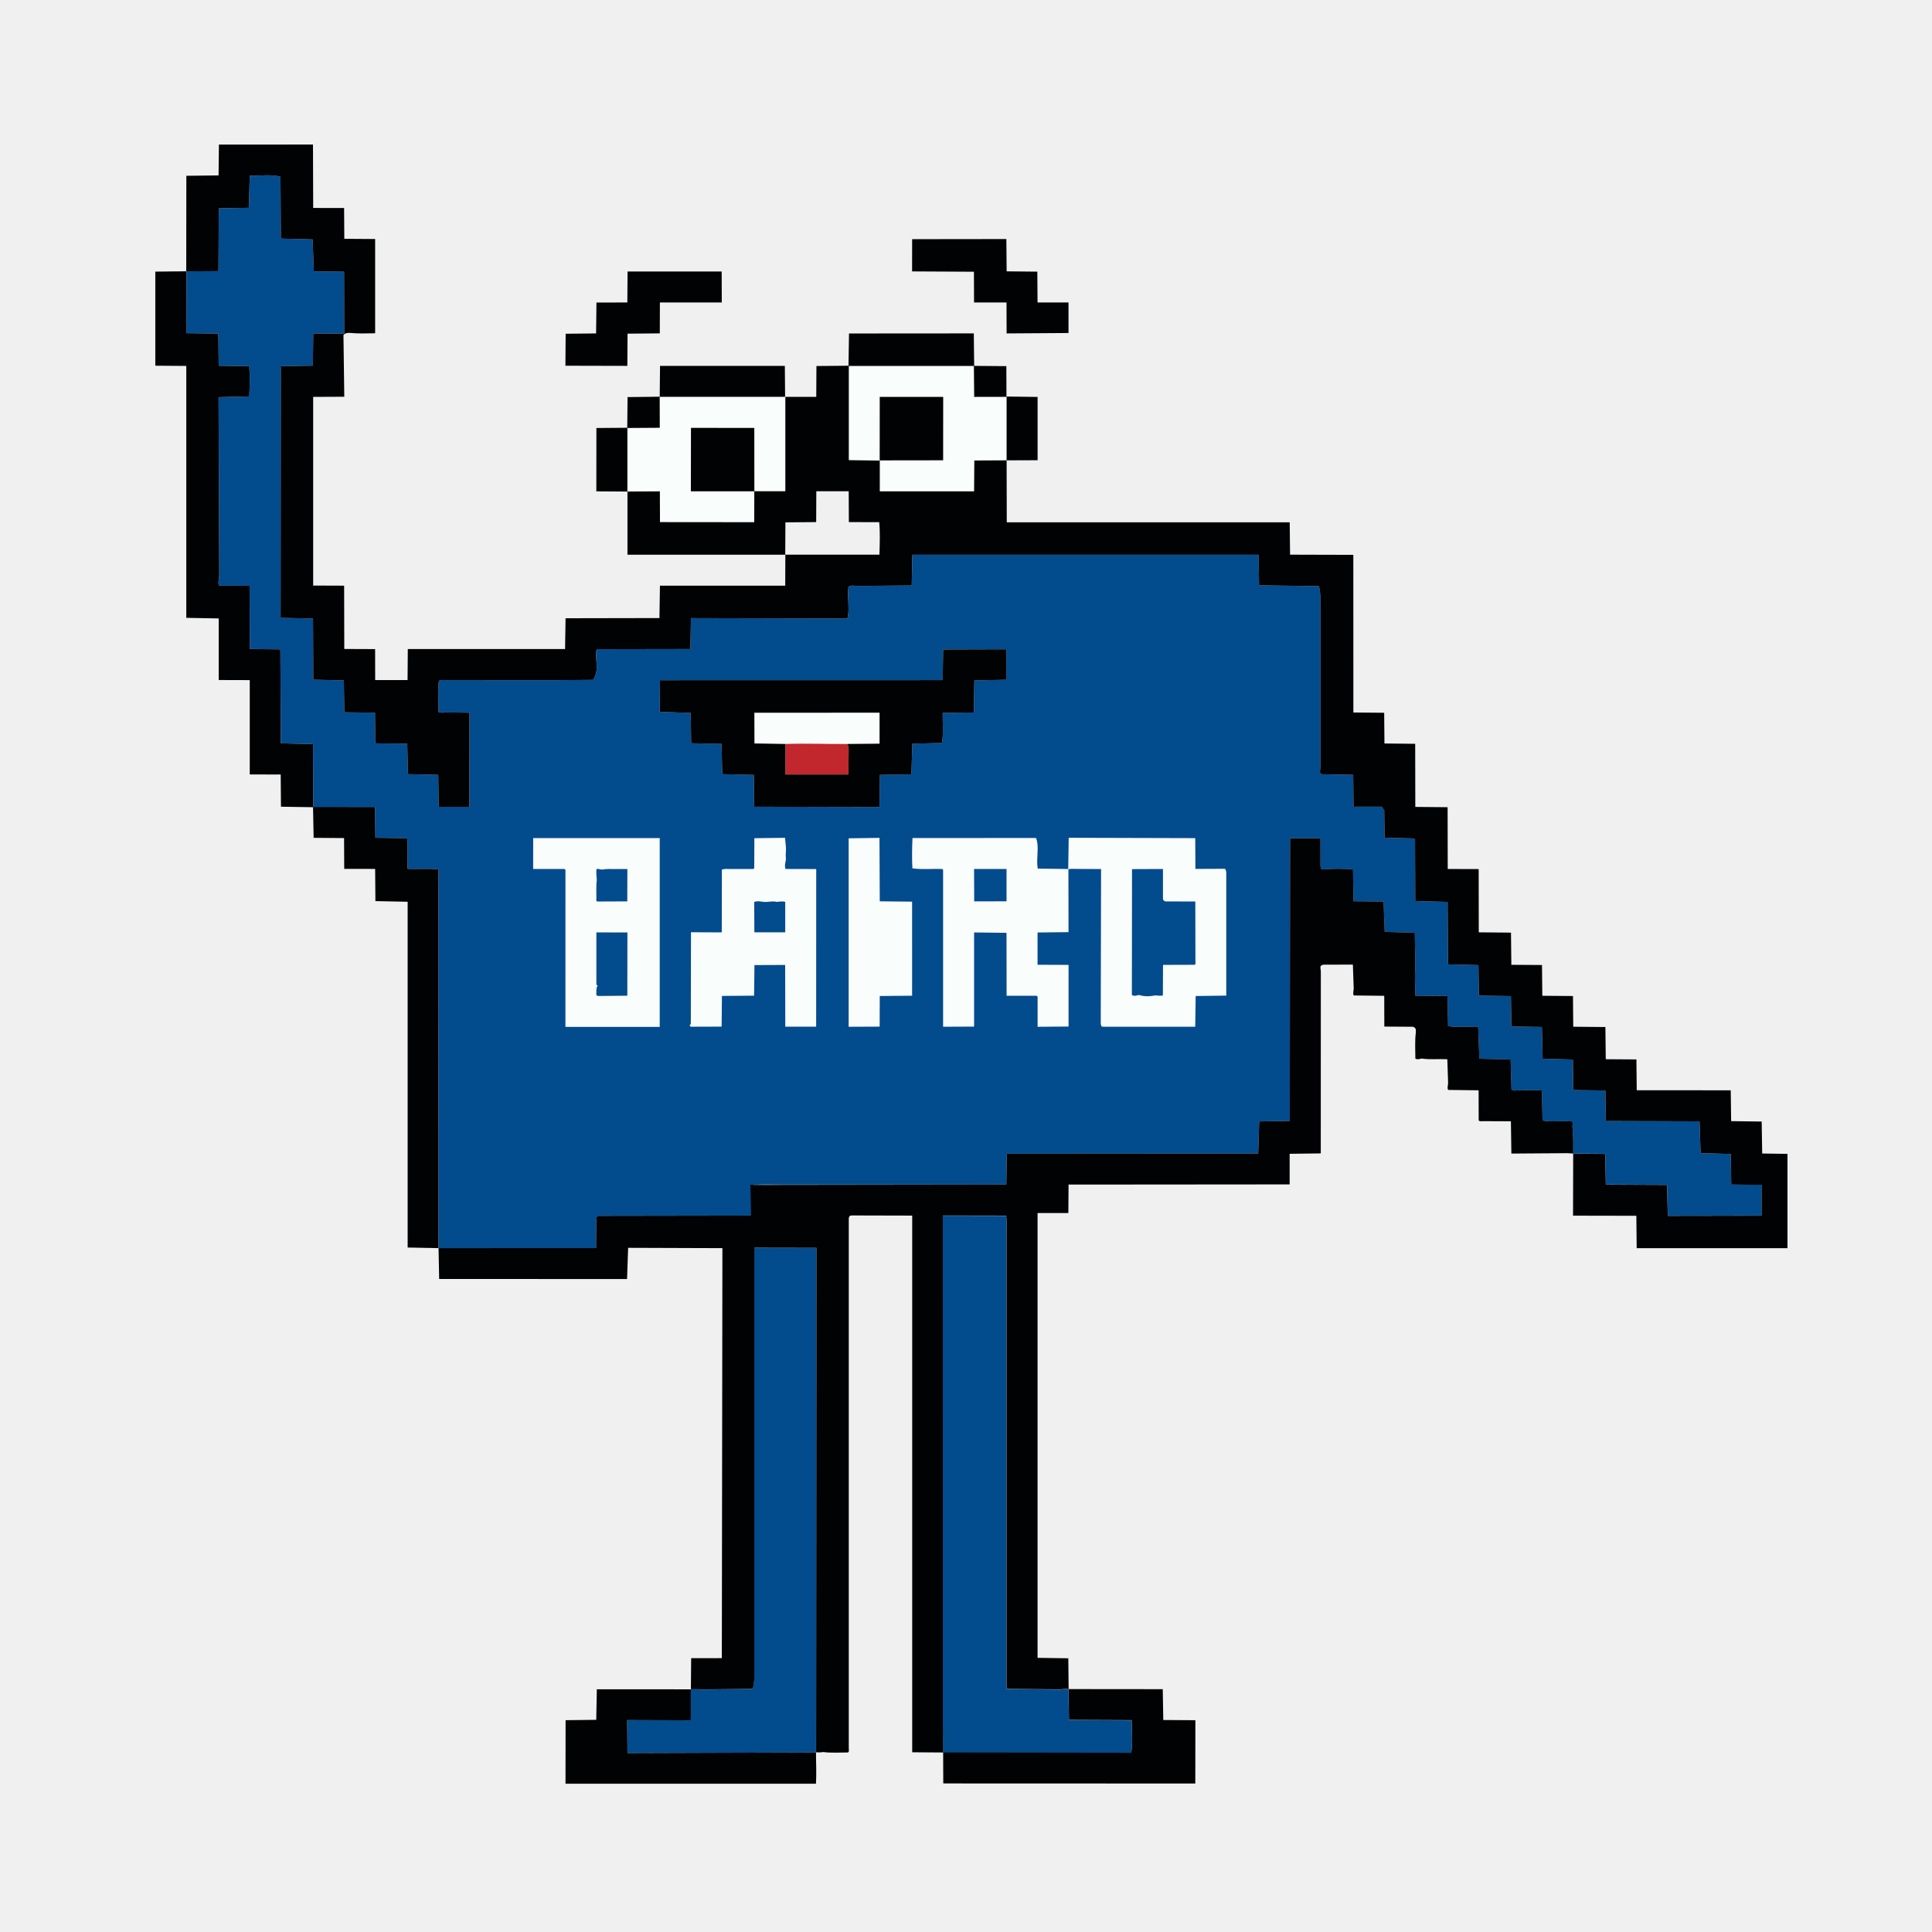
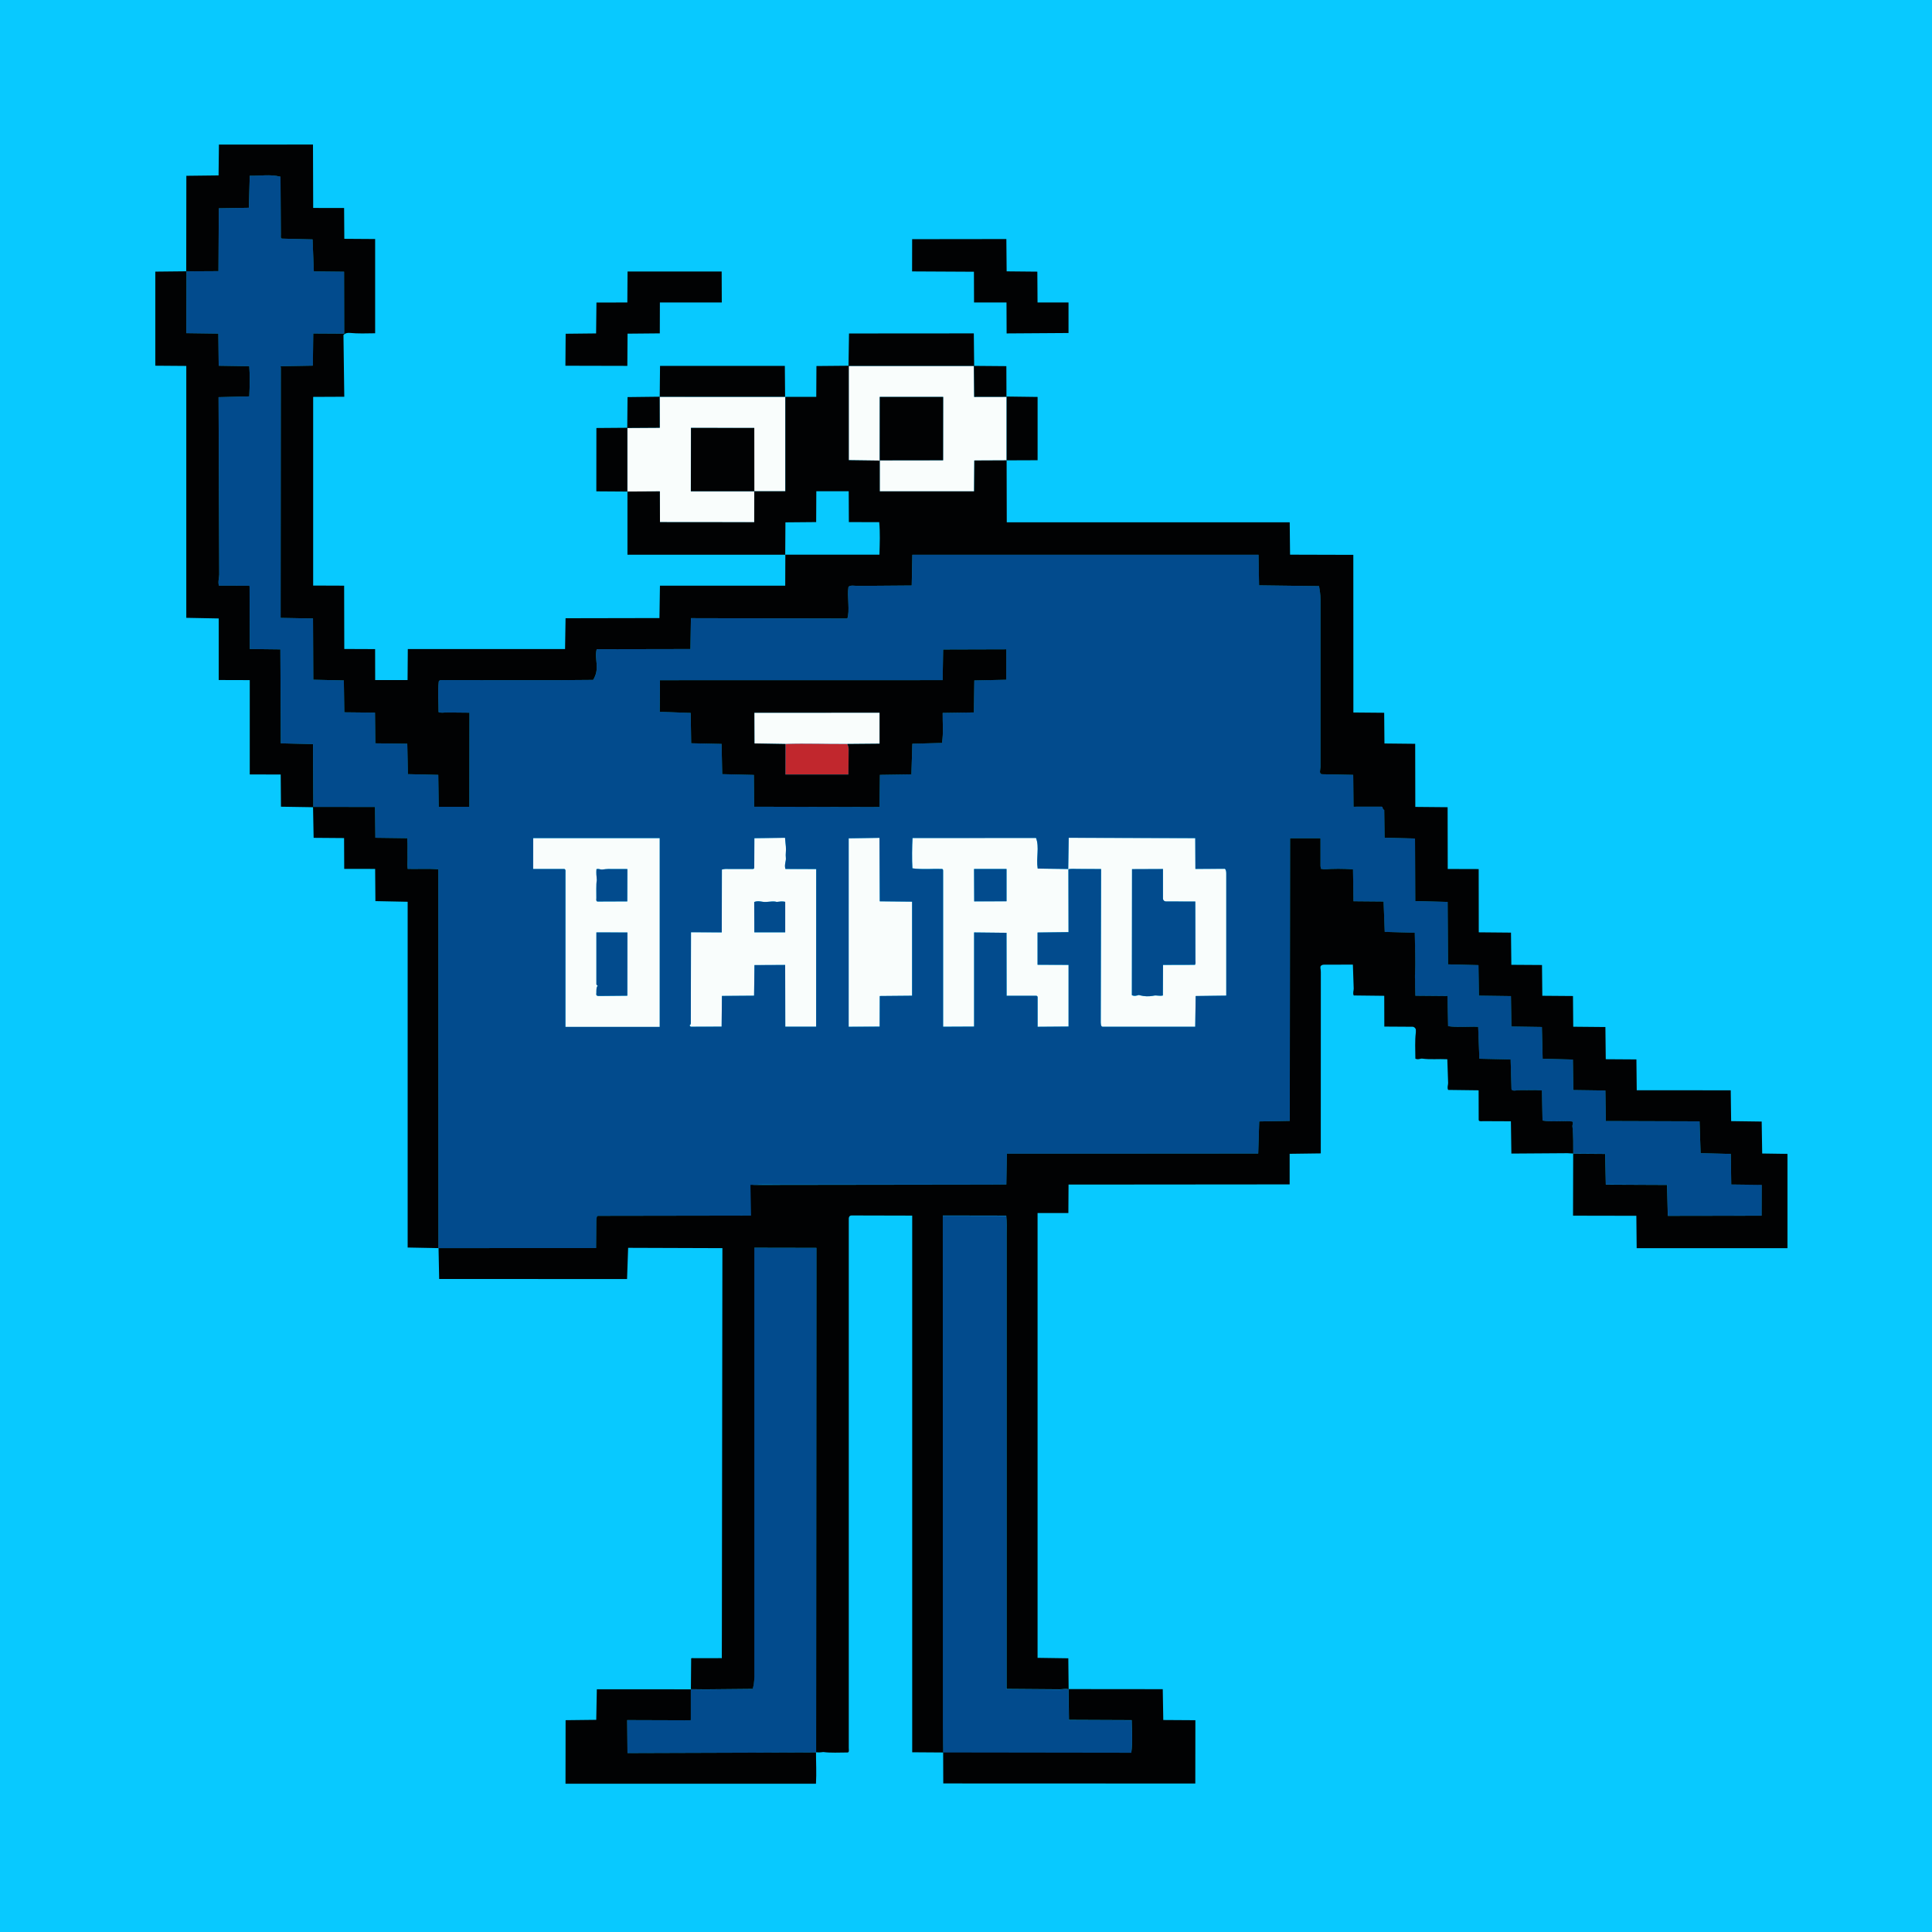
<svg xmlns="http://www.w3.org/2000/svg" width="512" height="512" viewBox="0 0 512 512" fill="none">
+   <rect width="512" height="512" fill="#08C9FF" />
  <g clip-path="url(#clip0_1476_28186)">
    <path d="M266.74 121.997L258.186 122.028L258.123 130.206H233.127V121.997L249.922 121.981L249.937 105.179H233.127L233.103 122.06L224.917 121.95L224.909 96.986L258.077 96.978L258.155 105.179L266.74 105.164V121.997Z" fill="#F9FDFC" />
    <path d="M166.268 130.268L166.26 113.419L174.853 113.364L174.829 105.163L208.099 105.171V130.19L199.881 130.198L199.873 113.419L183.094 113.396L183.063 130.206H199.881L199.865 138.399L174.876 138.376L174.853 130.221L166.268 130.268Z" fill="#F9FDFC" />
    <path d="M274.566 222.08C275.506 224.553 274.543 227.331 275.005 230.187L283.089 230.297L283.214 222.025L316.757 222.119L316.796 230.273L324.623 230.242C324.873 230.5 324.975 230.884 324.975 231.447V263.861L316.867 263.963L316.749 272.11H292.199C291.667 272.11 291.721 271.03 291.706 270.858L291.792 230.312L285.531 230.289C284.803 230.289 284.099 230.203 283.144 230.344L283.175 247.036L274.966 247.13V255.676L283.183 255.707V272.055L274.973 272.118V264.284C274.973 263.94 274.715 263.901 274.574 263.901H266.764L266.74 247.193L258.155 247.099V272.047L249.937 272.086V230.696C249.945 230.281 249.687 230.273 249.554 230.273C247.042 230.179 244.545 230.485 241.798 230.109C241.657 227.918 241.704 224.052 241.829 222.072L274.574 222.056L274.566 222.08ZM266.74 238.842V230.289H258.139L258.178 238.866L266.74 238.842ZM301.786 263.697L302.255 263.814C303.288 264.073 304.423 264.112 305.456 263.924L305.863 263.854C306.536 263.728 307.256 264.026 308.164 263.83L308.203 255.723L316.687 255.699C316.906 255.277 316.789 254.815 316.789 254.549L316.757 238.936L308.962 238.913C308.462 238.913 308.141 238.42 308.188 238.115V230.32L299.994 230.352L299.955 263.752C300.635 264.112 301.293 263.846 301.786 263.721V263.697Z" fill="#F9FDFC" />
    <path d="M149.442 230.298H141.279L141.295 222.112H174.838V272.15H149.841L149.849 231.096C149.896 230.611 149.825 230.298 149.45 230.298H149.442ZM158.168 233.264C157.949 234.234 158.074 236.981 158.051 238.115C158.051 238.327 157.926 238.906 158.411 238.906L166.245 238.875L166.276 230.313L161.189 230.298C160.759 230.298 160.328 230.36 159.553 230.446C159.139 230.493 158.708 230.149 158.082 230.345C158.004 231.331 158.082 232.168 158.184 233.264H158.168ZM158.442 261.178C157.965 261.663 158.074 262.524 158.051 263.134C158.051 263.307 157.988 263.549 158.066 263.706C158.176 263.917 158.458 263.948 158.802 263.948L166.253 263.878L166.276 247.123L158.059 247.107V260.771C158.059 261.037 158.301 261.233 158.442 261.186V261.178Z" fill="#F9FDFC" />
    <path d="M208.043 222.033L208.262 224.326C208.372 225.437 208.145 226.361 208.262 227.347C208.364 228.231 207.785 229.194 208.153 230.289L216.308 230.313L216.292 272.095H208.106L208.075 255.731L199.943 255.77L199.842 263.878L191.319 263.94L191.241 272.079L183.047 272.102L182.687 271.727C183.047 271.649 183.078 271.257 183.078 270.944L183.125 247.044L191.28 247.083L191.311 230.438C192.109 230.195 192.681 230.282 193.244 230.282H199.497C199.638 230.282 199.888 230.242 199.888 229.898L199.92 222.119L208.051 222.018L208.043 222.033ZM205.829 239.015C204.983 238.788 204.138 238.96 202.933 239.031C201.994 239.086 201.031 238.608 199.865 239.031L199.896 247.076H208.075L208.067 238.992C207.269 238.819 206.689 238.929 205.821 239.023L205.829 239.015Z" fill="#F9FDFC" />
    <path d="M233.071 222.033L233.149 238.851L241.719 238.937L241.711 263.878L233.149 263.956L233.118 272.063L224.9 272.102L224.916 222.151L233.071 222.033Z" fill="#F9FDFC" />
    <path d="M224.533 197.162C219.18 197.209 213.804 196.974 208.145 197.162L199.936 197.021L199.912 188.882L233.095 188.867V197.084L224.533 197.162Z" fill="#F9FDFC" />
    <path d="M224.535 197.163C224.746 197.515 224.902 197.992 224.902 198.587L224.84 205.239H208.131L208.147 197.163C213.813 196.975 219.181 197.218 224.535 197.163Z" fill="#C1272D" />
-     <path d="M458.795 313.907L458.685 305.799L450.679 305.604L450.397 297.168L425.557 297.089L425.44 288.997L416.948 288.88L416.831 280.788L408.817 280.585L408.613 272.164L400.529 272.039L400.411 263.978L391.92 263.861L391.803 255.769L383.734 255.566L383.632 239.014L375.055 238.795L374.992 222.212L366.923 222.009L366.829 214.661C366.501 214.535 366.368 214.191 366.383 213.855L366.062 213.776L358.69 213.792L358.612 205.348L350.418 205.184C349.416 205.16 349.948 203.892 349.948 203.219V158.886C349.948 157.548 349.76 156.413 349.573 155.326L333.67 155.122L333.529 147.023H241.79L241.626 155.161L227.265 155.271C226.662 155.271 225.246 154.966 224.855 155.568C224.495 158.041 225.269 162.025 224.557 163.911L183.11 163.817L182.985 172.002L158.136 172.049C157.456 174.788 159.099 177.144 157.197 180.18C147.853 180.321 128.1 180.219 118.16 180.235C117.675 180.235 116.399 180.063 116.29 180.603C115.985 183.397 116.251 186.01 116.235 188.71C117.041 188.992 117.612 188.796 118.184 188.804L124.429 188.867L124.398 213.815H116.274L116.149 205.348L108.104 205.16L107.939 197.1L99.471 196.99L99.385 188.859L91.254 188.773L91.129 180.321L83.036 180.133L82.958 163.903L74.373 163.746L74.428 97.399C74.349 97.313 74.318 97.055 74.49 97.047L82.919 96.899L83.021 88.376L91.23 88.423L91.191 72.013L83.177 71.927L82.849 63.444L74.764 63.24C74.294 63.232 74.435 62.489 74.435 62.223L74.341 46.829C71.54 46.117 68.973 46.649 66.194 46.571L65.96 55.062L57.993 55.195L57.907 71.856L49.431 71.903L49.384 88.29L57.875 88.408L57.969 96.922L66.069 97.047C66.265 99.778 66.187 102.353 66.069 105.045L57.93 105.249L58.11 152.25C58.11 153.158 57.734 154.081 58.016 155.208L65.834 155.224L66.147 155.279L66.202 171.995L74.31 172.088L74.428 196.99L82.958 197.193L83.044 213.831L99.401 213.855L99.487 222.017L107.931 222.126C108.104 223.926 107.947 225.538 108.018 227.143C108.057 228.113 107.939 229.099 108.049 230.265C110.898 230.328 113.535 230.156 116.18 230.375L116.204 330.764L157.972 330.748L158.035 323.274C158.183 323.157 157.972 322.21 158.528 322.202L199.044 322.14C200.374 322.14 199.866 315.065 199.607 314.016C201.603 313.86 203.653 313.93 205.759 313.93H262.06L266.686 313.899L266.826 305.745L333.435 305.698L333.701 297.191L341.801 297.042L341.879 222.134H349.948L349.94 228.7V229.483L350.034 230.265C350.316 230.195 350.629 230.398 350.911 230.383C353.368 230.203 355.873 230.187 358.557 230.39L358.682 238.842L366.657 238.913L366.962 246.965L374.929 247.184C374.953 251.043 375.211 254.752 374.976 258.414C374.961 258.673 374.961 258.939 374.976 259.197L375.015 260.011C375.031 260.246 375.015 260.488 375.015 260.731L375.086 263.885L383.601 263.955L383.757 271.953C386.41 272.329 388.876 272.023 391.724 272.133L392.037 280.585L400.325 280.765L400.552 288.598C400.568 289.248 401.945 288.982 402.431 288.911C402.532 288.896 402.705 288.911 402.822 288.911C404.677 288.958 406.578 288.794 408.621 288.99L408.778 296.964C411.446 297.394 413.888 296.964 416.541 297.199C417.058 297.246 416.76 297.989 416.706 298.263C416.666 298.467 416.737 298.74 416.753 298.952C416.948 301.19 416.933 303.459 416.925 305.705L425.4 305.76L425.573 313.915L441.804 313.985L442 322.171L466.864 322.132L466.903 313.977L458.81 313.876L458.795 313.907ZM174.908 180.259L249.82 180.243L249.953 172.104L266.686 172.057L266.662 180.133L258.21 180.321L258.092 188.796L249.82 188.922C249.781 191.551 250.063 194.149 249.64 196.88L241.783 197.092L241.532 205.215L233.189 205.34L233.08 213.862L199.858 213.784L199.779 205.356L191.39 205.152L191.225 197.139L183.165 196.967L183.039 188.929L174.83 188.632L174.9 180.251L174.908 180.259ZM141.294 222.103H174.837V272.141H149.841L149.848 231.087C149.895 230.602 149.825 230.289 149.449 230.289H141.287L141.302 222.103H141.294ZM182.679 271.734C183.039 271.656 183.071 271.264 183.071 270.951L183.118 247.051L191.272 247.091L191.304 230.445C192.102 230.203 192.673 230.289 193.237 230.289H199.49C199.631 230.289 199.881 230.249 199.881 229.905L199.913 222.126L208.044 222.025L208.263 224.318C208.373 225.429 208.146 226.352 208.263 227.338C208.365 228.223 207.786 229.185 208.154 230.281L216.308 230.304L216.293 272.086H208.107L208.075 255.722L199.944 255.761L199.842 263.869L191.319 263.932L191.241 272.07L183.047 272.094L182.687 271.718L182.679 271.734ZM241.712 263.877L233.15 263.955L233.119 272.07L224.902 272.109V222.158L233.072 222.04L233.15 238.858L241.72 238.944V263.885L241.712 263.877ZM266.756 263.908L266.732 247.208L258.147 247.114V272.062L249.93 272.102V230.711C249.937 230.296 249.679 230.289 249.546 230.289C247.034 230.195 244.537 230.5 241.79 230.124C241.65 227.933 241.697 224.067 241.822 222.087L274.566 222.072C275.506 224.545 274.543 227.323 275.005 230.179L283.089 230.289L283.214 222.017L316.757 222.111L316.797 230.265L324.623 230.234C324.873 230.492 324.975 230.876 324.975 231.439V263.853L316.867 263.955L316.75 272.102H292.199C291.667 272.102 291.721 271.022 291.706 270.85L291.792 230.304L285.531 230.281C284.803 230.281 284.099 230.195 283.144 230.336L283.175 247.028L274.966 247.122V255.668L283.183 255.699V272.047L274.973 272.109V264.276C274.973 263.932 274.715 263.892 274.574 263.892H266.764L266.756 263.908ZM299.908 455.913C299.962 458.926 300.197 461.696 299.79 464.553L249.937 464.482C249.937 462.401 249.844 460.593 249.844 458.128L249.828 322.171L266.639 322.202C266.811 324.057 266.732 325.661 266.732 327.258V447.633L280.843 447.743C281.54 447.743 282.26 447.532 283.16 447.704L283.261 455.843L299.892 455.913H299.908ZM199.889 330.709L216.34 330.74L216.261 464.427L166.307 464.592L166.229 455.843L183.055 455.897C183.063 455.78 183.078 455.655 183.078 455.537V447.688L187.031 447.727L199.466 447.61C199.709 446.639 199.881 445.779 199.881 444.409V330.701L199.889 330.709ZM258.139 230.296H266.74V238.85L258.178 238.873L258.139 230.296ZM299.962 263.728L300.002 230.328L308.196 230.296V238.091C308.156 238.396 308.469 238.889 308.97 238.889L316.765 238.913L316.797 254.525C316.797 254.791 316.914 255.253 316.695 255.675L308.211 255.699L308.172 263.806C307.256 264.002 306.536 263.712 305.871 263.83L305.464 263.9C304.431 264.088 303.296 264.057 302.263 263.791L301.794 263.673C301.309 263.798 300.643 264.065 299.962 263.705V263.728ZM158.066 263.705C157.988 263.556 158.042 263.305 158.05 263.133C158.074 262.523 157.964 261.662 158.442 261.177C158.301 261.224 158.05 261.036 158.05 260.762V247.098L166.268 247.114L166.244 263.869L158.794 263.939C158.442 263.939 158.168 263.916 158.058 263.697L158.066 263.705ZM158.05 238.114C158.074 236.98 157.949 234.233 158.168 233.262C158.066 232.167 157.988 231.329 158.066 230.343C158.692 230.148 159.122 230.492 159.537 230.445C160.312 230.359 160.743 230.296 161.173 230.296L166.26 230.312L166.229 238.873L158.395 238.905C157.917 238.905 158.035 238.326 158.035 238.114H158.05ZM199.913 247.075L199.881 239.03C201.04 238.607 202.01 239.085 202.949 239.03C204.154 238.96 205 238.787 205.845 239.014C206.713 238.92 207.293 238.811 208.091 238.983V247.067H199.92L199.913 247.075Z" fill="#024B8D" />
-     <path d="M166.261 113.419V130.268L158.035 130.213L158.051 113.427L166.229 113.364L166.308 105.234L174.83 105.132L174.916 96.969H207.99L208.06 105.163H174.823L174.846 113.364L166.253 113.419H166.261ZM475.52 305.816L466.997 305.69L466.864 297.223L458.772 297.113L458.662 288.943L433.752 288.928L433.666 280.757L425.542 280.703L425.448 272.173L416.925 272.094L416.855 263.956L408.731 263.893L408.645 255.738L400.522 255.684L400.428 247.154L391.89 247.075L391.866 230.313L383.664 230.289L383.633 213.918L375.071 213.839L375.04 197.116L366.893 197.03L366.822 188.891L358.66 188.82L358.644 147.039L341.88 146.992L341.786 138.415H266.804L266.765 121.996L258.21 122.035L258.148 130.213H233.151V122.004L249.938 121.981L249.954 105.179H233.143L233.128 122.059L224.941 121.949V96.985L258.093 96.977L258.171 105.179L266.765 105.163V121.996L274.974 121.965V105.194L266.725 105.085L266.694 97.032L258.164 96.962L258.07 88.353L224.996 88.377L224.863 96.923L216.364 97.001L216.317 105.171H208.123V130.182H199.913L199.898 113.411L183.118 113.388L183.087 130.198H199.898L199.882 138.391L174.901 138.368L174.869 130.213L166.284 130.26V147.007H208.092L208.146 138.43L216.293 138.36L216.333 130.182H224.918L224.957 138.36L233.002 138.383C233.261 141.185 233.151 143.971 233.057 146.992H208.123L208.092 155.209H174.893L174.76 163.794L149.88 163.841L149.747 172.011H108.073L108.01 180.22H99.425L99.409 172.019L91.239 171.987L91.2 155.209L82.99 155.178V105.179L91.239 105.14L91.02 88.792C91.435 88.306 92.1 88.165 92.718 88.228C94.87 88.439 97.03 88.353 99.417 88.322V63.342L91.247 63.287L91.192 55.125L82.998 55.109L82.943 38.3L58.017 38.316L57.923 46.486L49.385 46.587L49.353 71.896L41.159 71.982V96.915L49.369 96.977V163.731L57.962 163.895V180.212L66.187 180.236V205.231L74.389 205.255L74.46 213.785L82.959 213.918L83.115 222.033L91.184 222.096L91.223 230.258L99.417 230.273L99.488 238.804L108.034 238.976V330.608L116.22 330.764L116.384 338.942L166.175 338.958L166.464 330.686L191.445 330.772L191.304 432.781L191.289 439.433C190.913 439.386 190.514 439.433 190.131 439.433H183.877C183.737 439.433 183.212 439.346 183.165 439.526L183.095 447.657L187.055 447.697L199.491 447.579C199.733 446.609 199.905 445.748 199.905 444.378V330.67L216.356 330.701L216.278 464.389C216.81 464.389 217.342 464.444 217.867 464.342C217.968 464.318 218.093 464.303 218.195 464.311C220.238 464.577 222.288 464.428 224.613 464.428C225.114 464.428 224.934 463.575 224.934 463.27V462.096V327.211V322.907C224.957 322.586 225.067 322.109 225.716 322.109L241.744 322.148V464.373L249.962 464.428C249.962 462.346 249.868 460.539 249.868 458.073L249.852 322.117L266.663 322.148C266.835 324.003 266.757 325.607 266.757 327.203V447.579L280.867 447.689C281.564 447.689 282.284 447.477 283.184 447.65L283.286 455.788L299.916 455.859C299.971 458.872 300.206 461.642 299.799 464.498L249.946 464.428L249.977 472.629L316.766 472.653L316.789 455.874L308.282 455.82L308.142 447.65L283.199 447.626L283.113 439.464L274.966 439.346V321.467H283.129L283.176 313.923H285.579L341.771 313.876V305.769L350.019 305.659L350.035 257.617C350.035 257.225 349.972 256.834 349.918 256.443L349.972 256.044C350.137 255.856 350.411 255.652 350.818 255.652L358.526 255.629L358.746 261.991C358.761 262.523 358.448 263.11 358.746 263.807L366.838 263.901L366.861 272.055L374.312 272.102C374.821 272.102 375.118 272.517 375.212 272.814C375.188 273.08 375.251 273.354 375.212 273.613C374.922 275.851 375.079 278.151 375.087 280.562C375.869 280.922 376.401 280.476 376.91 280.546C379.031 280.844 381.199 280.593 383.555 280.71L383.766 287.018C383.782 287.542 383.445 288.137 383.766 288.841L391.85 288.943L391.866 296.339C391.866 296.628 391.788 297.004 392.101 297.09C392.453 297.192 392.758 297.121 393.04 297.121L400.404 297.152L400.53 305.706L415.384 305.604C415.892 305.604 416.425 305.698 416.933 305.698C416.933 303.444 416.957 301.175 416.761 298.944C416.745 298.733 416.675 298.467 416.714 298.256C416.761 297.982 417.058 297.238 416.55 297.192C413.897 296.957 411.447 297.387 408.786 296.957L408.63 288.982C406.579 288.787 404.685 288.951 402.83 288.904C402.713 288.904 402.541 288.888 402.439 288.904C401.954 288.967 400.584 289.241 400.561 288.591L400.334 280.757L392.046 280.577L391.733 272.126C388.884 272.008 386.411 272.321 383.766 271.946L383.609 263.948L375.095 263.877L375.024 260.723C375.024 260.489 375.04 260.246 375.024 260.004L374.985 259.19C374.969 258.931 374.969 258.665 374.985 258.407C375.22 254.745 374.969 251.035 374.938 247.177L366.971 246.958L366.666 238.905L358.691 238.835L358.566 230.383C355.881 230.18 353.377 230.195 350.919 230.375C350.638 230.399 350.325 230.195 350.043 230.258L349.949 229.475V228.693V222.135H341.88L341.802 297.043L333.702 297.192L333.436 305.698L266.827 305.745L266.686 313.9L262.061 313.931L198.88 314.017L199.037 322.14L158.521 322.203C157.965 322.203 158.168 323.157 158.028 323.275L157.965 330.748L116.197 330.764L116.173 230.375C113.528 230.148 110.883 230.328 108.042 230.266C107.924 229.1 108.042 228.106 108.01 227.143C107.948 225.539 108.097 223.927 107.924 222.127L99.48 222.017L99.394 213.855L83.037 213.832L82.951 197.194L74.42 196.991L74.303 172.089L66.195 171.995L66.14 155.279L65.827 155.224L58.009 155.209C57.727 154.082 58.103 153.151 58.103 152.251L57.923 105.249L66.062 105.046C66.18 102.361 66.258 99.779 66.062 97.048L57.962 96.923L57.868 88.408L49.377 88.291L49.424 71.904L57.899 71.857L57.986 55.196L65.953 55.063L66.187 46.572C68.966 46.65 71.54 46.118 74.334 46.83L74.428 62.223C74.428 62.489 74.287 63.225 74.757 63.24L82.841 63.444L83.17 71.927L91.184 72.013L91.223 88.424L83.014 88.377L82.912 96.899L74.483 97.048C74.311 97.048 74.342 97.314 74.42 97.4L74.366 163.747L82.951 163.903L83.029 180.134L91.121 180.322L91.247 188.773L99.378 188.86L99.464 196.991L107.932 197.1L108.097 205.161L116.142 205.348L116.267 213.808H124.391L124.422 188.867L118.177 188.805C117.605 188.805 117.034 188.993 116.228 188.711C116.244 186.011 115.977 183.397 116.283 180.603C116.392 180.063 117.668 180.243 118.153 180.236C128.092 180.22 147.846 180.322 157.19 180.181C159.092 177.137 157.448 174.789 158.129 172.05L182.977 172.003L183.103 163.817L224.55 163.911C225.262 162.025 224.48 158.034 224.847 155.569C225.231 154.966 226.647 155.271 227.258 155.271L241.619 155.162L241.783 147.023H333.522L333.663 155.123L349.566 155.326C349.753 156.414 349.941 157.541 349.941 158.887V203.22C349.941 203.893 349.417 205.168 350.419 205.184L358.613 205.348L358.691 213.792L366.063 213.777L366.384 213.855C366.368 214.192 366.501 214.536 366.83 214.661L366.924 222.009L374.993 222.213L375.055 238.796L383.633 239.015L383.735 255.566L391.803 255.77L391.921 263.862L400.412 263.979L400.53 272.04L408.614 272.165L408.818 280.585L416.832 280.789L416.949 288.881L425.44 288.998L425.558 297.09L450.398 297.168L450.68 305.604L458.686 305.8L458.795 313.907L466.888 314.009L466.849 322.164L441.985 322.203L441.789 314.017L425.558 313.946L425.386 305.792L416.91 305.737L416.871 322.164L433.65 322.195L433.736 330.78H475.52L475.504 305.823L475.52 305.816ZM166.229 455.843L183.056 455.898C183.063 455.781 183.079 455.655 183.079 455.538V447.689L158.168 447.673L158.012 455.773L149.888 455.867L149.865 472.7H216.239C216.411 469.773 216.239 467.089 216.247 464.42L166.292 464.585L166.214 455.835L166.229 455.843ZM258.148 80.152H266.733L266.765 88.361L283.168 88.252V80.152H274.959L274.904 71.99L266.772 71.911L266.694 63.35L241.729 63.381L241.713 71.927L258.101 72.013L258.132 80.152H258.148ZM166.3 88.424L174.854 88.346L174.877 80.16H191.281L191.25 71.958H166.308L166.253 80.16L158.067 80.175L157.973 88.361L149.904 88.447L149.841 96.923L166.253 96.962L166.308 88.432L166.3 88.424ZM249.954 172.112L266.686 172.065L266.663 180.142L258.21 180.329L258.093 188.805L249.821 188.93C249.782 191.559 250.063 194.158 249.641 196.889L241.783 197.1L241.533 205.223L233.19 205.348L233.081 213.871L199.858 213.792L199.78 205.364L191.391 205.161L191.226 197.147L183.165 196.975L183.04 188.938L174.83 188.64L174.901 180.259L249.813 180.243L249.946 172.105L249.954 172.112ZM233.096 188.867L199.913 188.883L199.937 197.022L208.146 197.163L208.131 205.247H224.84L224.902 198.587C224.902 197.992 224.754 197.515 224.534 197.163L233.096 197.084V188.867Z" fill="#010203" />
+     <path d="M458.795 313.907L458.685 305.799L450.679 305.604L450.397 297.168L425.557 297.089L425.44 288.997L416.948 288.88L416.831 280.788L408.817 280.585L408.613 272.164L400.529 272.039L400.411 263.978L391.92 263.861L391.803 255.769L383.734 255.566L383.632 239.014L375.055 238.795L374.992 222.212L366.923 222.009L366.829 214.661C366.501 214.535 366.368 214.191 366.383 213.855L366.062 213.776L358.69 213.792L358.612 205.348L350.418 205.184C349.416 205.16 349.948 203.892 349.948 203.219V158.886C349.948 157.548 349.76 156.413 349.573 155.326L333.67 155.122L333.529 147.023H241.79L241.626 155.161L227.265 155.271C226.662 155.271 225.246 154.966 224.855 155.568C224.495 158.041 225.269 162.025 224.557 163.911L183.11 163.817L182.985 172.002L158.136 172.049C157.456 174.788 159.099 177.144 157.197 180.18C147.853 180.321 128.1 180.219 118.16 180.235C117.675 180.235 116.399 180.063 116.29 180.603C115.985 183.397 116.251 186.01 116.235 188.71C117.041 188.992 117.612 188.796 118.184 188.804L124.429 188.867L124.398 213.815H116.274L116.149 205.348L108.104 205.16L107.939 197.1L99.471 196.99L99.385 188.859L91.254 188.773L91.129 180.321L83.036 180.133L82.958 163.903L74.373 163.746L74.428 97.399C74.349 97.313 74.318 97.055 74.49 97.047L82.919 96.899L83.021 88.376L91.23 88.423L91.191 72.013L83.177 71.927L82.849 63.444L74.764 63.24C74.294 63.232 74.435 62.489 74.435 62.223L74.341 46.829C71.54 46.117 68.973 46.649 66.194 46.571L65.96 55.062L57.993 55.195L57.907 71.856L49.431 71.903L49.384 88.29L57.875 88.408L57.969 96.922L66.069 97.047C66.265 99.778 66.187 102.353 66.069 105.045L57.93 105.249L58.11 152.25C58.11 153.158 57.734 154.081 58.016 155.208L65.834 155.224L66.147 155.279L66.202 171.995L74.31 172.088L74.428 196.99L82.958 197.193L83.044 213.831L99.401 213.855L99.487 222.017L107.931 222.126C108.104 223.926 107.947 225.538 108.018 227.143C108.057 228.113 107.939 229.099 108.049 230.265C110.898 230.328 113.535 230.156 116.18 230.375L116.204 330.763L157.972 330.748L158.035 323.274C158.183 323.157 157.972 322.21 158.528 322.202L199.044 322.139C200.374 322.139 199.866 315.065 199.607 314.016C201.603 313.86 203.653 313.93 205.759 313.93H262.06L266.686 313.899L266.826 305.745L333.435 305.698L333.701 297.191L341.801 297.042L341.879 222.134H349.948L349.94 228.7V229.483L350.034 230.265C350.316 230.195 350.629 230.398 350.911 230.383C353.368 230.203 355.873 230.187 358.557 230.39L358.682 238.842L366.657 238.913L366.962 246.965L374.929 247.184C374.953 251.043 375.211 254.752 374.976 258.414C374.961 258.673 374.961 258.939 374.976 259.197L375.016 260.011C375.031 260.246 375.016 260.488 375.016 260.731L375.086 263.885L383.601 263.955L383.757 271.953C386.41 272.329 388.876 272.023 391.724 272.133L392.037 280.585L400.325 280.765L400.552 288.598C400.568 289.248 401.945 288.982 402.431 288.911C402.532 288.896 402.705 288.911 402.822 288.911C404.677 288.958 406.578 288.794 408.621 288.99L408.778 296.964C411.446 297.394 413.888 296.964 416.541 297.199C417.058 297.246 416.76 297.989 416.706 298.263C416.666 298.467 416.737 298.74 416.753 298.952C416.948 301.19 416.933 303.459 416.925 305.705L425.4 305.76L425.573 313.915L441.804 313.985L442 322.171L466.864 322.132L466.903 313.977L458.81 313.876L458.795 313.907ZM174.908 180.259L249.82 180.243L249.953 172.104L266.686 172.057L266.662 180.133L258.21 180.321L258.092 188.796L249.82 188.922C249.781 191.551 250.063 194.149 249.64 196.88L241.783 197.092L241.532 205.215L233.189 205.34L233.08 213.862L199.858 213.784L199.779 205.356L191.39 205.152L191.225 197.139L183.165 196.967L183.039 188.929L174.83 188.632L174.9 180.251L174.908 180.259ZM141.294 222.103H174.837V272.141H149.841L149.848 231.087C149.895 230.602 149.825 230.289 149.449 230.289H141.287L141.302 222.103H141.294ZM182.679 271.734C183.039 271.656 183.071 271.264 183.071 270.951L183.118 247.051L191.272 247.091L191.304 230.445C192.102 230.203 192.673 230.289 193.237 230.289H199.49C199.631 230.289 199.881 230.249 199.881 229.905L199.913 222.126L208.044 222.025L208.263 224.318C208.373 225.429 208.146 226.352 208.263 227.338C208.365 228.223 207.786 229.185 208.154 230.281L216.308 230.304L216.293 272.086H208.107L208.075 255.722L199.944 255.761L199.842 263.869L191.319 263.932L191.241 272.07L183.047 272.094L182.687 271.718L182.679 271.734ZM241.712 263.877L233.15 263.955L233.119 272.07L224.902 272.109V222.158L233.072 222.04L233.15 238.858L241.72 238.944V263.885L241.712 263.877ZM266.756 263.908L266.732 247.208L258.147 247.114V272.062L249.93 272.102V230.711C249.937 230.296 249.679 230.289 249.546 230.289C247.034 230.195 244.537 230.5 241.79 230.124C241.65 227.933 241.697 224.067 241.822 222.087L274.566 222.072C275.506 224.545 274.543 227.323 275.005 230.179L283.089 230.289L283.214 222.017L316.757 222.111L316.797 230.265L324.623 230.234C324.873 230.492 324.975 230.876 324.975 231.439V263.853L316.867 263.955L316.75 272.102H292.199C291.667 272.102 291.721 271.022 291.706 270.85L291.792 230.304L285.531 230.281C284.803 230.281 284.099 230.195 283.144 230.336L283.175 247.028L274.966 247.122V255.668L283.183 255.699V272.047L274.973 272.109V264.276C274.973 263.932 274.715 263.892 274.574 263.892H266.764L266.756 263.908ZM299.908 455.913C299.962 458.926 300.197 461.696 299.79 464.553L249.938 464.482C249.938 462.401 249.844 460.593 249.844 458.128L249.828 322.171L266.639 322.202C266.811 324.057 266.732 325.661 266.732 327.258V447.633L280.843 447.743C281.54 447.743 282.26 447.532 283.16 447.704L283.261 455.843L299.892 455.913H299.908ZM199.889 330.709L216.34 330.74L216.261 464.427L166.307 464.592L166.229 455.843L183.055 455.897C183.063 455.78 183.078 455.655 183.078 455.537V447.688L187.031 447.727L199.466 447.61C199.709 446.639 199.881 445.779 199.881 444.409V330.701L199.889 330.709ZM258.139 230.296H266.74V238.85L258.178 238.873L258.139 230.296ZM299.962 263.728L300.002 230.328L308.196 230.296V238.091C308.156 238.396 308.469 238.889 308.97 238.889L316.765 238.913L316.797 254.525C316.797 254.791 316.914 255.253 316.695 255.675L308.211 255.699L308.172 263.806C307.256 264.002 306.536 263.712 305.871 263.83L305.464 263.9C304.431 264.088 303.296 264.057 302.263 263.791L301.794 263.673C301.309 263.798 300.643 264.065 299.962 263.705V263.728ZM158.066 263.705C157.988 263.556 158.042 263.305 158.05 263.133C158.074 262.523 157.964 261.662 158.442 261.177C158.301 261.224 158.05 261.036 158.05 260.762V247.098L166.268 247.114L166.244 263.869L158.794 263.939C158.442 263.939 158.168 263.916 158.058 263.697L158.066 263.705ZM158.05 238.114C158.074 236.98 157.949 234.233 158.168 233.262C158.066 232.167 157.988 231.329 158.066 230.343C158.692 230.148 159.122 230.492 159.537 230.445C160.312 230.359 160.743 230.296 161.173 230.296L166.26 230.312L166.229 238.873L158.395 238.905C157.917 238.905 158.035 238.326 158.035 238.114H158.05ZM199.913 247.075L199.881 239.03C201.04 238.607 202.01 239.085 202.949 239.03C204.154 238.96 205 238.787 205.845 239.014C206.714 238.92 207.293 238.811 208.091 238.983V247.067H199.92L199.913 247.075Z" fill="#024B8D" />
+     <path d="M166.261 113.419V130.268L158.035 130.213L158.051 113.427L166.229 113.364L166.308 105.234L174.83 105.132L174.916 96.969H207.99L208.06 105.163H174.823L174.846 113.364L166.253 113.419H166.261ZM475.52 305.816L466.997 305.69L466.864 297.223L458.772 297.113L458.662 288.943L433.752 288.928L433.666 280.757L425.542 280.703L425.448 272.173L416.925 272.094L416.855 263.956L408.731 263.893L408.645 255.738L400.522 255.684L400.428 247.154L391.889 247.075L391.866 230.313L383.664 230.289L383.633 213.918L375.071 213.839L375.04 197.116L366.893 197.03L366.822 188.891L358.66 188.82L358.644 147.039L341.88 146.992L341.786 138.415H266.804L266.765 121.996L258.21 122.035L258.148 130.213H233.151V122.004L249.938 121.981L249.954 105.179H233.143L233.128 122.059L224.941 121.949V96.985L258.093 96.977L258.171 105.179L266.765 105.163V121.996L274.974 121.965V105.194L266.725 105.085L266.694 97.032L258.164 96.962L258.07 88.353L224.996 88.377L224.863 96.923L216.364 97.001L216.317 105.171H208.123V130.182H199.913L199.898 113.411L183.118 113.388L183.087 130.198H199.898L199.882 138.391L174.901 138.368L174.869 130.213L166.284 130.26V147.007H208.092L208.146 138.43L216.293 138.36L216.333 130.182H224.918L224.957 138.36L233.002 138.383C233.261 141.185 233.151 143.971 233.057 146.992H208.123L208.092 155.209H174.893L174.76 163.794L149.88 163.841L149.747 172.011H108.073L108.01 180.22H99.425L99.409 172.019L91.239 171.987L91.2 155.209L82.99 155.178V105.179L91.239 105.14L91.02 88.792C91.435 88.306 92.1 88.165 92.718 88.228C94.87 88.439 97.03 88.353 99.417 88.322V63.342L91.247 63.287L91.192 55.125L82.998 55.109L82.943 38.3L58.017 38.316L57.923 46.486L49.385 46.587L49.353 71.896L41.159 71.982V96.915L49.369 96.977V163.731L57.962 163.895V180.212L66.187 180.236V205.231L74.389 205.255L74.46 213.785L82.959 213.918L83.115 222.033L91.184 222.096L91.223 230.258L99.417 230.273L99.488 238.804L108.034 238.976V330.608L116.22 330.764L116.384 338.942L166.175 338.958L166.464 330.686L191.445 330.772L191.304 432.781L191.289 439.433C190.913 439.386 190.514 439.433 190.131 439.433H183.877C183.737 439.433 183.212 439.346 183.165 439.526L183.095 447.657L187.055 447.697L199.491 447.579C199.733 446.609 199.905 445.748 199.905 444.378V330.67L216.356 330.701L216.278 464.389C216.81 464.389 217.342 464.444 217.867 464.342C217.968 464.318 218.093 464.303 218.195 464.311C220.238 464.577 222.288 464.428 224.613 464.428C225.114 464.428 224.934 463.575 224.934 463.27V462.096V327.211V322.907C224.957 322.586 225.067 322.109 225.716 322.109L241.744 322.148V464.373L249.962 464.428C249.962 462.346 249.868 460.539 249.868 458.073L249.852 322.117L266.663 322.148C266.835 324.003 266.757 325.607 266.757 327.203V447.579L280.867 447.689C281.564 447.689 282.284 447.477 283.184 447.65L283.286 455.788L299.916 455.859C299.971 458.872 300.206 461.642 299.799 464.498L249.946 464.428L249.977 472.629L316.766 472.653L316.789 455.874L308.282 455.82L308.142 447.65L283.199 447.626L283.113 439.464L274.966 439.346V321.467H283.129L283.176 313.923H285.579L341.771 313.876V305.769L350.019 305.659L350.035 257.617C350.035 257.225 349.972 256.834 349.918 256.443L349.972 256.044C350.137 255.856 350.411 255.652 350.818 255.652L358.526 255.629L358.746 261.991C358.761 262.523 358.448 263.11 358.746 263.807L366.838 263.901L366.861 272.055L374.312 272.102C374.821 272.102 375.118 272.517 375.212 272.814C375.188 273.08 375.251 273.354 375.212 273.613C374.922 275.851 375.079 278.151 375.087 280.562C375.869 280.922 376.401 280.476 376.91 280.546C379.031 280.844 381.199 280.593 383.555 280.71L383.766 287.018C383.782 287.542 383.445 288.137 383.766 288.841L391.85 288.943L391.866 296.339C391.866 296.628 391.788 297.004 392.101 297.09C392.453 297.192 392.758 297.121 393.04 297.121L400.404 297.152L400.53 305.706L415.384 305.604C415.892 305.604 416.425 305.698 416.933 305.698C416.933 303.444 416.957 301.175 416.761 298.944C416.745 298.733 416.675 298.467 416.714 298.256C416.761 297.982 417.058 297.238 416.55 297.191C413.897 296.957 411.447 297.387 408.786 296.957L408.63 288.982C406.579 288.787 404.685 288.951 402.83 288.904C402.713 288.904 402.541 288.888 402.439 288.904C401.954 288.967 400.584 289.241 400.561 288.591L400.334 280.757L392.046 280.577L391.733 272.126C388.884 272.008 386.411 272.321 383.766 271.946L383.609 263.948L375.095 263.877L375.024 260.723C375.024 260.489 375.04 260.246 375.024 260.004L374.985 259.19C374.969 258.931 374.969 258.665 374.985 258.407C375.22 254.745 374.969 251.035 374.938 247.177L366.971 246.958L366.666 238.905L358.691 238.835L358.566 230.383C355.881 230.18 353.377 230.195 350.919 230.375C350.638 230.399 350.325 230.195 350.043 230.258L349.949 229.475V228.693V222.135H341.88L341.802 297.043L333.702 297.191L333.436 305.698L266.827 305.745L266.686 313.9L262.061 313.931L198.88 314.017L199.037 322.14L158.521 322.203C157.965 322.203 158.168 323.157 158.028 323.275L157.965 330.748L116.197 330.764L116.173 230.375C113.528 230.148 110.883 230.328 108.042 230.266C107.924 229.1 108.042 228.106 108.01 227.143C107.948 225.539 108.097 223.927 107.924 222.127L99.48 222.017L99.394 213.855L83.037 213.832L82.951 197.194L74.42 196.991L74.303 172.089L66.195 171.995L66.14 155.279L65.827 155.224L58.009 155.209C57.727 154.082 58.103 153.151 58.103 152.251L57.923 105.249L66.062 105.046C66.18 102.361 66.258 99.779 66.062 97.048L57.962 96.923L57.868 88.408L49.377 88.291L49.424 71.904L57.899 71.857L57.986 55.196L65.953 55.063L66.187 46.572C68.966 46.65 71.54 46.118 74.334 46.83L74.428 62.223C74.428 62.489 74.287 63.225 74.757 63.24L82.841 63.444L83.17 71.927L91.184 72.013L91.223 88.424L83.014 88.377L82.912 96.899L74.483 97.048C74.311 97.048 74.342 97.314 74.42 97.4L74.366 163.747L82.951 163.903L83.029 180.134L91.121 180.322L91.247 188.773L99.378 188.86L99.464 196.991L107.932 197.1L108.097 205.161L116.142 205.348L116.267 213.808H124.391L124.422 188.867L118.177 188.805C117.605 188.805 117.034 188.993 116.228 188.711C116.244 186.011 115.977 183.397 116.283 180.603C116.392 180.063 117.668 180.243 118.153 180.236C128.092 180.22 147.846 180.322 157.19 180.181C159.092 177.137 157.448 174.789 158.129 172.05L182.977 172.003L183.103 163.817L224.55 163.911C225.262 162.025 224.48 158.034 224.847 155.569C225.231 154.966 226.647 155.271 227.258 155.271L241.619 155.162L241.783 147.023H333.522L333.663 155.123L349.565 155.326C349.753 156.414 349.941 157.541 349.941 158.887V203.22C349.941 203.893 349.417 205.168 350.419 205.184L358.613 205.348L358.691 213.792L366.063 213.777L366.384 213.855C366.368 214.192 366.501 214.536 366.83 214.661L366.924 222.009L374.993 222.213L375.055 238.796L383.633 239.015L383.735 255.566L391.803 255.77L391.921 263.862L400.412 263.979L400.53 272.04L408.614 272.165L408.818 280.585L416.832 280.789L416.949 288.881L425.44 288.998L425.558 297.09L450.398 297.168L450.68 305.604L458.686 305.8L458.795 313.907L466.888 314.009L466.849 322.164L441.985 322.203L441.789 314.017L425.558 313.946L425.386 305.792L416.91 305.737L416.871 322.164L433.65 322.195L433.736 330.78H475.52L475.504 305.823L475.52 305.816ZM166.229 455.843L183.056 455.898C183.063 455.781 183.079 455.655 183.079 455.538V447.689L158.168 447.673L158.012 455.773L149.888 455.867L149.865 472.7H216.239C216.411 469.773 216.239 467.089 216.247 464.42L166.292 464.585L166.214 455.835L166.229 455.843ZM258.148 80.152H266.733L266.765 88.361L283.168 88.252V80.152H274.959L274.904 71.99L266.772 71.911L266.694 63.35L241.729 63.381L241.713 71.927L258.101 72.013L258.132 80.152H258.148ZM166.3 88.424L174.854 88.346L174.877 80.16H191.281L191.25 71.958H166.308L166.253 80.16L158.067 80.175L157.973 88.361L149.904 88.447L149.841 96.923L166.253 96.962L166.308 88.432L166.3 88.424ZM249.954 172.112L266.686 172.065L266.663 180.142L258.21 180.329L258.093 188.805L249.821 188.93C249.782 191.559 250.063 194.158 249.641 196.889L241.783 197.1L241.533 205.223L233.19 205.348L233.081 213.871L199.858 213.792L199.78 205.364L191.391 205.161L191.226 197.147L183.165 196.975L183.04 188.938L174.83 188.64L174.901 180.259L249.813 180.243L249.946 172.105L249.954 172.112ZM233.096 188.867L199.913 188.883L199.937 197.022L208.146 197.163L208.131 205.247H224.84L224.902 198.587C224.902 197.992 224.754 197.515 224.534 197.163L233.096 197.084V188.867Z" fill="#010203" />
  </g>
  <defs>
    <clipPath id="clip0_1476_28186">
      <rect width="434.4" height="434.4" fill="white" transform="translate(39.2998 38.2998)" />
    </clipPath>
  </defs>
</svg>
